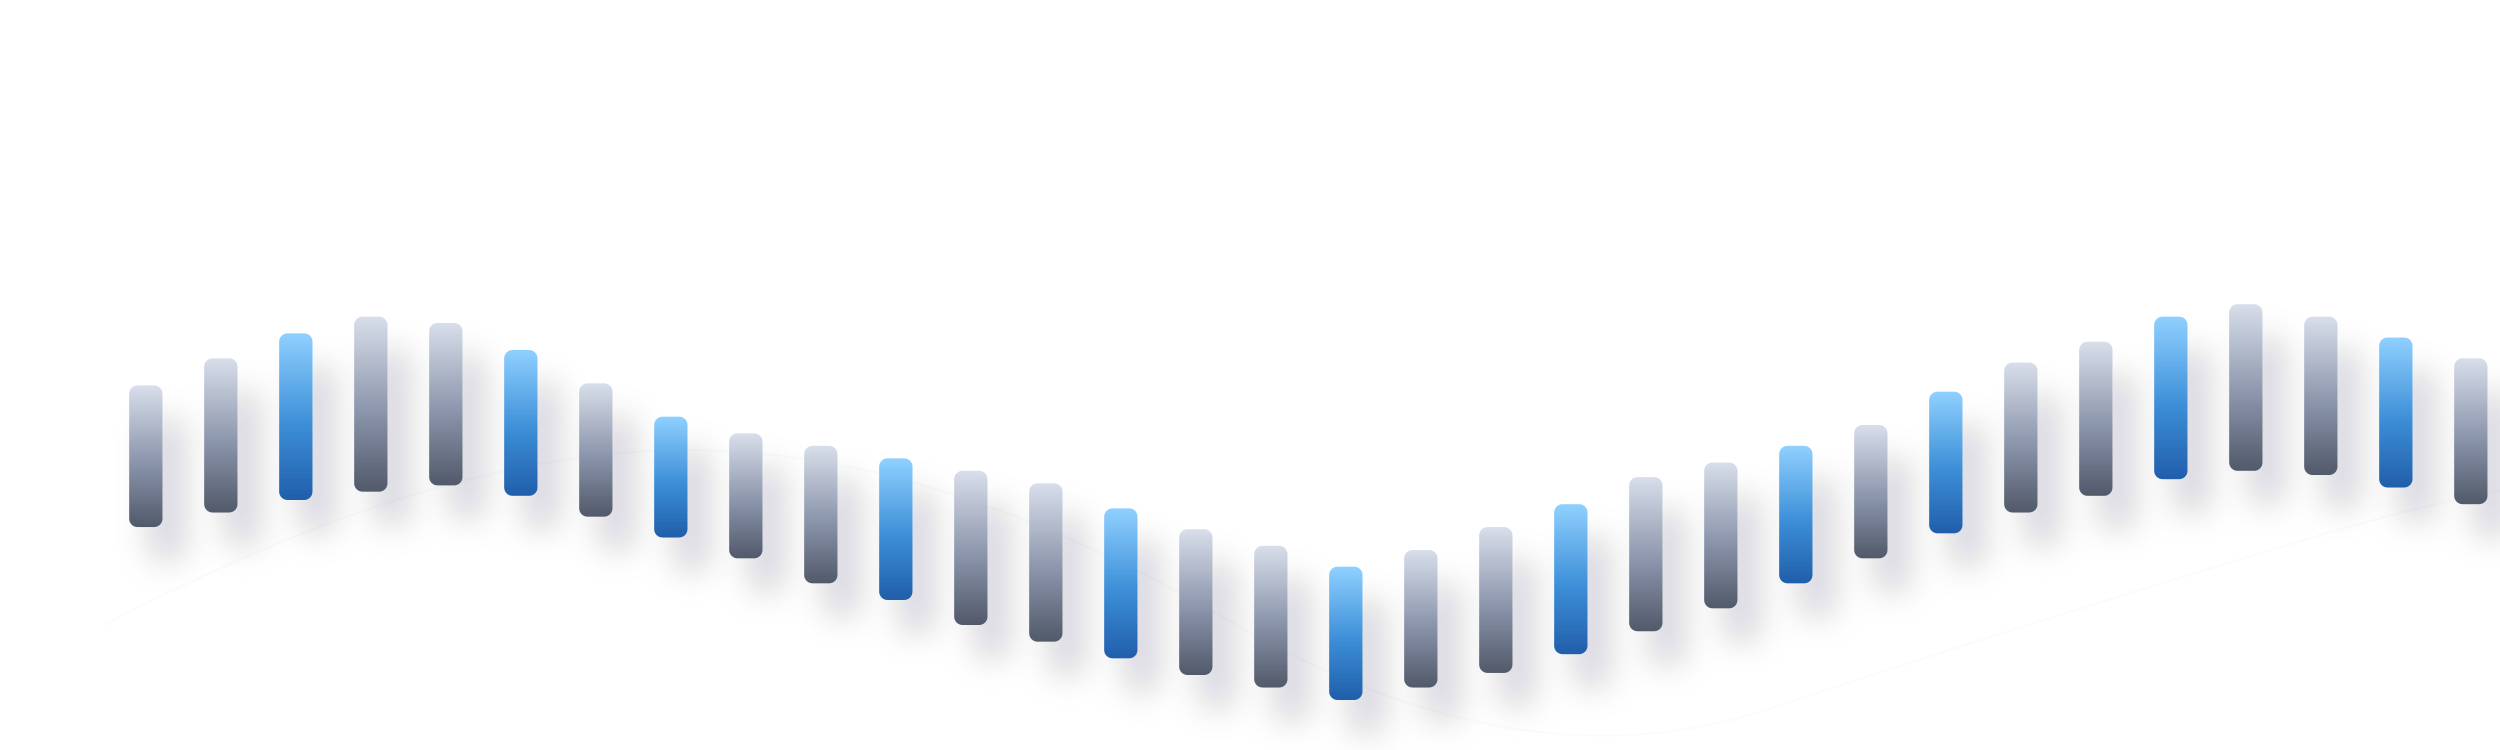
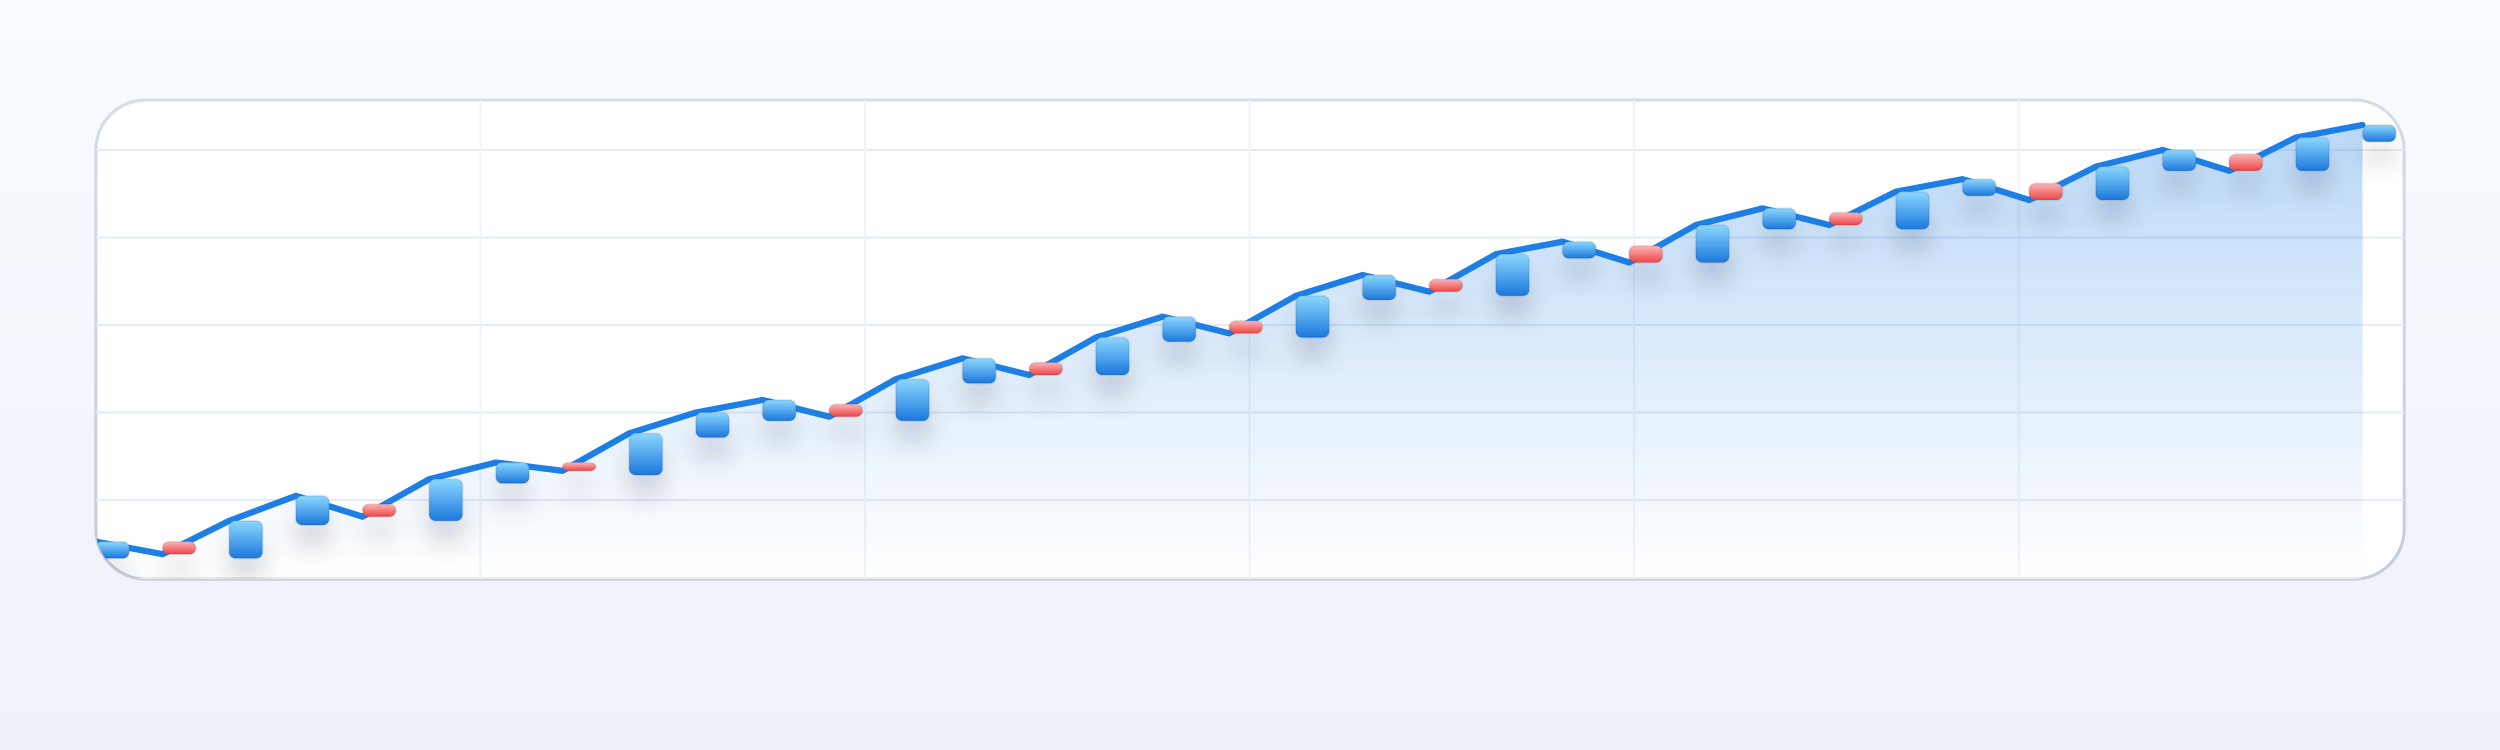
<svg xmlns="http://www.w3.org/2000/svg" viewBox="0 0 1200 360" role="img" aria-labelledby="title desc">
  <defs>
-     <linearGradient id="bodyGrey" x1="0" y1="0" x2="0" y2="1">
-       <stop offset="0%" stop-color="#d8deea" />
-       <stop offset="55%" stop-color="#8a94aa" />
-       <stop offset="100%" stop-color="#51596a" />
+     <linearGradient id="bgGradient" x1="0" y1="0" x2="0" y2="1">
+       <stop offset="0%" stop-color="#f8fbff" />
+       <stop offset="100%" stop-color="#eef1f9" />
    </linearGradient>
-     <linearGradient id="bodyBlue" x1="0" y1="0" x2="0" y2="1">
-       <stop offset="0%" stop-color="#8fd0ff" />
-       <stop offset="55%" stop-color="#3c8ed7" />
-       <stop offset="100%" stop-color="#215eaa" />
+     <linearGradient id="bullBody" x1="0" y1="0" x2="0" y2="1">
+       <stop offset="0%" stop-color="#8cd7ff" />
+       <stop offset="100%" stop-color="#1b78dc" />
    </linearGradient>
-     <linearGradient id="wick" x1="0" y1="0" x2="0" y2="1">
-       <stop offset="0%" stop-color="#2a3142" stop-opacity="0.75" />
-       <stop offset="100%" stop-color="#151924" stop-opacity="0.95" />
+     <linearGradient id="bearBody" x1="0" y1="0" x2="0" y2="1">
+       <stop offset="0%" stop-color="#fbb6b9" />
+       <stop offset="100%" stop-color="#ef4444" />
    </linearGradient>
-     <filter id="candleShadow" x="-20%" y="-20%" width="140%" height="160%">
-       <feDropShadow dx="10" dy="16" stdDeviation="8" flood-color="#101623" flood-opacity="0.18" />
+     <linearGradient id="wickGradient" x1="0" y1="0" x2="0" y2="1">
+       <stop offset="0%" stop-color="#1f2738" stop-opacity="0.82" />
+       <stop offset="100%" stop-color="#101726" stop-opacity="0.92" />
+     </linearGradient>
+     <linearGradient id="frameStroke" x1="0" y1="0" x2="0" y2="1">
+       <stop offset="0%" stop-color="#d5dcec" />
+       <stop offset="100%" stop-color="#c5cddd" />
+     </linearGradient>
+     <linearGradient id="areaFill" x1="0" y1="0" x2="0" y2="1">
+       <stop offset="0%" stop-color="#1d7fe5" stop-opacity="0.38" />
+       <stop offset="100%" stop-color="#1d7fe5" stop-opacity="0" />
+     </linearGradient>
+     <filter id="candleShadow" x="-20%" y="-25%" width="140%" height="170%">
+       <feDropShadow dx="0" dy="10" stdDeviation="6" flood-color="#0f172a" flood-opacity="0.16" />
    </filter>
+     <clipPath id="chartAreaClip">
+       <rect x="0" y="0" width="1108" height="230" rx="24" />
+     </clipPath>
  </defs>
-   <rect width="1200" height="360" fill="#ffffff" />
-   <g transform="translate(70 48)">
-     <g fill="none" stroke="#f1f4f9" stroke-width="1">
-       <path d="M-20 252 Q 140 168 260 168 T 520 250 T 780 292 T 1040 210 T 1260 180" opacity="0.35" />
-     </g>
-     <g filter="url(#candleShadow)">
-       <g transform="translate(0,205)">
+   <rect width="1200" height="360" fill="url(#bgGradient)" />
+   <g transform="translate(46 48)">
+     <rect width="1108" height="230" rx="24" fill="#ffffff" stroke="url(#frameStroke)" stroke-width="1.5" />
+     <g clip-path="url(#chartAreaClip)">
+       <g stroke="#e6ecf6" stroke-width="1">
+         <line x1="0" y1="24" x2="1108" y2="24" />
+         <line x1="0" y1="66" x2="1108" y2="66" />
+         <line x1="0" y1="108" x2="1108" y2="108" />
+         <line x1="0" y1="150" x2="1108" y2="150" />
+         <line x1="0" y1="192" x2="1108" y2="192" />
+         <line x1="0" y1="230" x2="1108" y2="230" />
+       </g>
+       <g stroke="#eff3fa" stroke-width="1">
+         <line x1="184.6" y1="0" x2="184.6" y2="230" />
+         <line x1="369.2" y1="0" x2="369.2" y2="230" />
+         <line x1="553.8" y1="0" x2="553.8" y2="230" />
+         <line x1="738.4" y1="0" x2="738.4" y2="230" />
+         <line x1="923" y1="0" x2="923" y2="230" />
+       </g>
+       <path d="M0 230 L0 212 L32 218 L64 202 L96 190 L128 200 L160 182 L192 174 L224 178 L256 160 L288 150 L320 144 L352 152 L384 134 L416 124 L448 132 L480 114 L512 104 L544 112 L576 94 L608 84 L640 92 L672 74 L704 68 L736 78 L768 60 L800 52 L832 60 L864 44 L896 38 L928 48 L960 32 L992 24 L1024 34 L1056 18 L1088 12 L1088 230 Z" fill="url(#areaFill)" opacity="0.8" />
+       <path d="M0 212 L32 218 L64 202 L96 190 L128 200 L160 182 L192 174 L224 178 L256 160 L288 150 L320 144 L352 152 L384 134 L416 124 L448 132 L480 114 L512 104 L544 112 L576 94 L608 84 L640 92 L672 74 L704 68 L736 78 L768 60 L800 52 L832 60 L864 44 L896 38 L928 48 L960 32 L992 24 L1024 34 L1056 18 L1088 12" fill="none" stroke="#1d7fe5" stroke-width="3" stroke-linecap="round" stroke-linejoin="round" />
+       <g filter="url(#candleShadow)">
        <g transform="translate(0 0)">
-           <line x1="0" y1="-102" x2="0" y2="12" stroke="url(#wick)" stroke-width="4" stroke-linecap="round" />
-           <rect x="-8" y="-68" width="16" height="68" rx="4" fill="url(#bodyGrey)" />
+           <line x1="8" y1="206" x2="8" y2="228" stroke="url(#wickGradient)" stroke-width="2.2" stroke-linecap="round" />
+           <rect x="0" y="212" width="16" height="8" rx="3" fill="url(#bullBody)" stroke="#0f172a" stroke-opacity="0.08" />
        </g>
-         <g transform="translate(36 -7)">
-           <line x1="0" y1="-114" x2="0" y2="12" stroke="url(#wick)" stroke-width="4" stroke-linecap="round" />
-           <rect x="-8" y="-74" width="16" height="74" rx="4" fill="url(#bodyGrey)" />
+         <g transform="translate(32 0)">
+           <line x1="8" y1="204" x2="8" y2="226" stroke="url(#wickGradient)" stroke-width="2.2" stroke-linecap="round" />
+           <rect x="0" y="212" width="16" height="6" rx="3" fill="url(#bearBody)" stroke="#0f172a" stroke-opacity="0.08" />
        </g>
-         <g transform="translate(72 -13)">
-           <line x1="0" y1="-126" x2="0" y2="12" stroke="url(#wick)" stroke-width="4" stroke-linecap="round" />
-           <rect x="-8" y="-80" width="16" height="80" rx="4" fill="url(#bodyBlue)" />
+         <g transform="translate(64 0)">
+           <line x1="8" y1="194" x2="8" y2="228" stroke="url(#wickGradient)" stroke-width="2.2" stroke-linecap="round" />
+           <rect x="0" y="202" width="16" height="18" rx="3" fill="url(#bullBody)" stroke="#0f172a" stroke-opacity="0.08" />
        </g>
-         <g transform="translate(108 -17)">
-           <line x1="0" y1="-132" x2="0" y2="12" stroke="url(#wick)" stroke-width="4" stroke-linecap="round" />
-           <rect x="-8" y="-84" width="16" height="84" rx="4" fill="url(#bodyGrey)" />
+         <g transform="translate(96 0)">
+           <line x1="8" y1="182" x2="8" y2="212" stroke="url(#wickGradient)" stroke-width="2.2" stroke-linecap="round" />
+           <rect x="0" y="190" width="16" height="14" rx="3" fill="url(#bullBody)" stroke="#0f172a" stroke-opacity="0.08" />
        </g>
-         <g transform="translate(144 -20)">
-           <line x1="0" y1="-128" x2="0" y2="12" stroke="url(#wick)" stroke-width="4" stroke-linecap="round" />
-           <rect x="-8" y="-78" width="16" height="78" rx="4" fill="url(#bodyGrey)" />
+         <g transform="translate(128 0)">
+           <line x1="8" y1="186" x2="8" y2="206" stroke="url(#wickGradient)" stroke-width="2.2" stroke-linecap="round" />
+           <rect x="0" y="194" width="16" height="6" rx="3" fill="url(#bearBody)" stroke="#0f172a" stroke-opacity="0.08" />
        </g>
-         <g transform="translate(180 -15)">
-           <line x1="0" y1="-120" x2="0" y2="12" stroke="url(#wick)" stroke-width="4" stroke-linecap="round" />
-           <rect x="-8" y="-70" width="16" height="70" rx="4" fill="url(#bodyBlue)" />
+         <g transform="translate(160 0)">
+           <line x1="8" y1="174" x2="8" y2="208" stroke="url(#wickGradient)" stroke-width="2.2" stroke-linecap="round" />
+           <rect x="0" y="182" width="16" height="20" rx="3" fill="url(#bullBody)" stroke="#0f172a" stroke-opacity="0.08" />
        </g>
-         <g transform="translate(216  -5)">
-           <line x1="0" y1="-108" x2="0" y2="12" stroke="url(#wick)" stroke-width="4" stroke-linecap="round" />
-           <rect x="-8" y="-64" width="16" height="64" rx="4" fill="url(#bodyGrey)" />
+         <g transform="translate(192 0)">
+           <line x1="8" y1="166" x2="8" y2="192" stroke="url(#wickGradient)" stroke-width="2.2" stroke-linecap="round" />
+           <rect x="0" y="174" width="16" height="10" rx="3" fill="url(#bullBody)" stroke="#0f172a" stroke-opacity="0.08" />
        </g>
-         <g transform="translate(252 5)">
-           <line x1="0" y1="-100" x2="0" y2="12" stroke="url(#wick)" stroke-width="4" stroke-linecap="round" />
-           <rect x="-8" y="-58" width="16" height="58" rx="4" fill="url(#bodyBlue)" />
+         <g transform="translate(224 0)">
+           <line x1="8" y1="168" x2="8" y2="186" stroke="url(#wickGradient)" stroke-width="2.2" stroke-linecap="round" />
+           <rect x="0" y="174" width="16" height="4" rx="3" fill="url(#bearBody)" stroke="#0f172a" stroke-opacity="0.08" />
        </g>
-         <g transform="translate(288 15)">
-           <line x1="0" y1="-96" x2="0" y2="12" stroke="url(#wick)" stroke-width="4" stroke-linecap="round" />
-           <rect x="-8" y="-60" width="16" height="60" rx="4" fill="url(#bodyGrey)" />
+         <g transform="translate(256 0)">
+           <line x1="8" y1="152" x2="8" y2="186" stroke="url(#wickGradient)" stroke-width="2.2" stroke-linecap="round" />
+           <rect x="0" y="160" width="16" height="20" rx="3" fill="url(#bullBody)" stroke="#0f172a" stroke-opacity="0.08" />
        </g>
-         <g transform="translate(324 27)">
-           <line x1="0" y1="-102" x2="0" y2="12" stroke="url(#wick)" stroke-width="4" stroke-linecap="round" />
-           <rect x="-8" y="-66" width="16" height="66" rx="4" fill="url(#bodyGrey)" />
+         <g transform="translate(288 0)">
+           <line x1="8" y1="142" x2="8" y2="170" stroke="url(#wickGradient)" stroke-width="2.2" stroke-linecap="round" />
+           <rect x="0" y="150" width="16" height="12" rx="3" fill="url(#bullBody)" stroke="#0f172a" stroke-opacity="0.08" />
        </g>
-         <g transform="translate(360 35)">
-           <line x1="0" y1="-106" x2="0" y2="12" stroke="url(#wick)" stroke-width="4" stroke-linecap="round" />
-           <rect x="-8" y="-68" width="16" height="68" rx="4" fill="url(#bodyBlue)" />
+         <g transform="translate(320 0)">
+           <line x1="8" y1="136" x2="8" y2="162" stroke="url(#wickGradient)" stroke-width="2.2" stroke-linecap="round" />
+           <rect x="0" y="144" width="16" height="10" rx="3" fill="url(#bullBody)" stroke="#0f172a" stroke-opacity="0.08" />
        </g>
-         <g transform="translate(396 47)">
-           <line x1="0" y1="-112" x2="0" y2="12" stroke="url(#wick)" stroke-width="4" stroke-linecap="round" />
-           <rect x="-8" y="-74" width="16" height="74" rx="4" fill="url(#bodyGrey)" />
+         <g transform="translate(352 0)">
+           <line x1="8" y1="138" x2="8" y2="158" stroke="url(#wickGradient)" stroke-width="2.2" stroke-linecap="round" />
+           <rect x="0" y="146" width="16" height="6" rx="3" fill="url(#bearBody)" stroke="#0f172a" stroke-opacity="0.08" />
        </g>
-         <g transform="translate(432 55)">
-           <line x1="0" y1="-116" x2="0" y2="12" stroke="url(#wick)" stroke-width="4" stroke-linecap="round" />
-           <rect x="-8" y="-76" width="16" height="76" rx="4" fill="url(#bodyGrey)" />
+         <g transform="translate(384 0)">
+           <line x1="8" y1="126" x2="8" y2="160" stroke="url(#wickGradient)" stroke-width="2.2" stroke-linecap="round" />
+           <rect x="0" y="134" width="16" height="20" rx="3" fill="url(#bullBody)" stroke="#0f172a" stroke-opacity="0.08" />
        </g>
-         <g transform="translate(468 63)">
-           <line x1="0" y1="-112" x2="0" y2="12" stroke="url(#wick)" stroke-width="4" stroke-linecap="round" />
-           <rect x="-8" y="-72" width="16" height="72" rx="4" fill="url(#bodyBlue)" />
+         <g transform="translate(416 0)">
+           <line x1="8" y1="118" x2="8" y2="144" stroke="url(#wickGradient)" stroke-width="2.2" stroke-linecap="round" />
+           <rect x="0" y="124" width="16" height="12" rx="3" fill="url(#bullBody)" stroke="#0f172a" stroke-opacity="0.08" />
        </g>
-         <g transform="translate(504 71)">
-           <line x1="0" y1="-110" x2="0" y2="12" stroke="url(#wick)" stroke-width="4" stroke-linecap="round" />
-           <rect x="-8" y="-70" width="16" height="70" rx="4" fill="url(#bodyGrey)" />
+         <g transform="translate(448 0)">
+           <line x1="8" y1="118" x2="8" y2="140" stroke="url(#wickGradient)" stroke-width="2.2" stroke-linecap="round" />
+           <rect x="0" y="126" width="16" height="6" rx="3" fill="url(#bearBody)" stroke="#0f172a" stroke-opacity="0.08" />
        </g>
-         <g transform="translate(540 77)">
-           <line x1="0" y1="-106" x2="0" y2="12" stroke="url(#wick)" stroke-width="4" stroke-linecap="round" />
-           <rect x="-8" y="-68" width="16" height="68" rx="4" fill="url(#bodyGrey)" />
+         <g transform="translate(480 0)">
+           <line x1="8" y1="106" x2="8" y2="138" stroke="url(#wickGradient)" stroke-width="2.2" stroke-linecap="round" />
+           <rect x="0" y="114" width="16" height="18" rx="3" fill="url(#bullBody)" stroke="#0f172a" stroke-opacity="0.08" />
        </g>
-         <g transform="translate(576 83)">
-           <line x1="0" y1="-100" x2="0" y2="12" stroke="url(#wick)" stroke-width="4" stroke-linecap="round" />
-           <rect x="-8" y="-64" width="16" height="64" rx="4" fill="url(#bodyBlue)" />
+         <g transform="translate(512 0)">
+           <line x1="8" y1="98" x2="8" y2="124" stroke="url(#wickGradient)" stroke-width="2.2" stroke-linecap="round" />
+           <rect x="0" y="104" width="16" height="12" rx="3" fill="url(#bullBody)" stroke="#0f172a" stroke-opacity="0.08" />
        </g>
-         <g transform="translate(612 77)">
-           <line x1="0" y1="-104" x2="0" y2="12" stroke="url(#wick)" stroke-width="4" stroke-linecap="round" />
-           <rect x="-8" y="-66" width="16" height="66" rx="4" fill="url(#bodyGrey)" />
+         <g transform="translate(544 0)">
+           <line x1="8" y1="100" x2="8" y2="120" stroke="url(#wickGradient)" stroke-width="2.2" stroke-linecap="round" />
+           <rect x="0" y="106" width="16" height="6" rx="3" fill="url(#bearBody)" stroke="#0f172a" stroke-opacity="0.08" />
        </g>
-         <g transform="translate(648 70)">
-           <line x1="0" y1="-110" x2="0" y2="12" stroke="url(#wick)" stroke-width="4" stroke-linecap="round" />
-           <rect x="-8" y="-70" width="16" height="70" rx="4" fill="url(#bodyGrey)" />
+         <g transform="translate(576 0)">
+           <line x1="8" y1="88" x2="8" y2="120" stroke="url(#wickGradient)" stroke-width="2.2" stroke-linecap="round" />
+           <rect x="0" y="94" width="16" height="20" rx="3" fill="url(#bullBody)" stroke="#0f172a" stroke-opacity="0.08" />
        </g>
-         <g transform="translate(684 61)">
-           <line x1="0" y1="-112" x2="0" y2="12" stroke="url(#wick)" stroke-width="4" stroke-linecap="round" />
-           <rect x="-8" y="-72" width="16" height="72" rx="4" fill="url(#bodyBlue)" />
+         <g transform="translate(608 0)">
+           <line x1="8" y1="78" x2="8" y2="108" stroke="url(#wickGradient)" stroke-width="2.2" stroke-linecap="round" />
+           <rect x="0" y="84" width="16" height="12" rx="3" fill="url(#bullBody)" stroke="#0f172a" stroke-opacity="0.08" />
        </g>
-         <g transform="translate(720 50)">
-           <line x1="0" y1="-114" x2="0" y2="12" stroke="url(#wick)" stroke-width="4" stroke-linecap="round" />
-           <rect x="-8" y="-74" width="16" height="74" rx="4" fill="url(#bodyGrey)" />
+         <g transform="translate(640 0)">
+           <line x1="8" y1="80" x2="8" y2="100" stroke="url(#wickGradient)" stroke-width="2.2" stroke-linecap="round" />
+           <rect x="0" y="86" width="16" height="6" rx="3" fill="url(#bearBody)" stroke="#0f172a" stroke-opacity="0.08" />
        </g>
-         <g transform="translate(756 39)">
-           <line x1="0" y1="-112" x2="0" y2="12" stroke="url(#wick)" stroke-width="4" stroke-linecap="round" />
-           <rect x="-8" y="-70" width="16" height="70" rx="4" fill="url(#bodyGrey)" />
+         <g transform="translate(672 0)">
+           <line x1="8" y1="68" x2="8" y2="100" stroke="url(#wickGradient)" stroke-width="2.2" stroke-linecap="round" />
+           <rect x="0" y="74" width="16" height="20" rx="3" fill="url(#bullBody)" stroke="#0f172a" stroke-opacity="0.08" />
        </g>
-         <g transform="translate(792 27)">
-           <line x1="0" y1="-106" x2="0" y2="12" stroke="url(#wick)" stroke-width="4" stroke-linecap="round" />
-           <rect x="-8" y="-66" width="16" height="66" rx="4" fill="url(#bodyBlue)" />
+         <g transform="translate(704 0)">
+           <line x1="8" y1="62" x2="8" y2="86" stroke="url(#wickGradient)" stroke-width="2.2" stroke-linecap="round" />
+           <rect x="0" y="68" width="16" height="8" rx="3" fill="url(#bullBody)" stroke="#0f172a" stroke-opacity="0.08" />
        </g>
-         <g transform="translate(828 15)">
-           <line x1="0" y1="-104" x2="0" y2="12" stroke="url(#wick)" stroke-width="4" stroke-linecap="round" />
-           <rect x="-8" y="-64" width="16" height="64" rx="4" fill="url(#bodyGrey)" />
+         <g transform="translate(736 0)">
+           <line x1="8" y1="64" x2="8" y2="84" stroke="url(#wickGradient)" stroke-width="2.2" stroke-linecap="round" />
+           <rect x="0" y="70" width="16" height="8" rx="3" fill="url(#bearBody)" stroke="#0f172a" stroke-opacity="0.08" />
        </g>
-         <g transform="translate(864 3)">
-           <line x1="0" y1="-112" x2="0" y2="12" stroke="url(#wick)" stroke-width="4" stroke-linecap="round" />
-           <rect x="-8" y="-68" width="16" height="68" rx="4" fill="url(#bodyBlue)" />
+         <g transform="translate(768 0)">
+           <line x1="8" y1="54" x2="8" y2="86" stroke="url(#wickGradient)" stroke-width="2.2" stroke-linecap="round" />
+           <rect x="0" y="60" width="16" height="18" rx="3" fill="url(#bullBody)" stroke="#0f172a" stroke-opacity="0.08" />
        </g>
-         <g transform="translate(900 -7)">
-           <line x1="0" y1="-120" x2="0" y2="12" stroke="url(#wick)" stroke-width="4" stroke-linecap="round" />
-           <rect x="-8" y="-72" width="16" height="72" rx="4" fill="url(#bodyGrey)" />
+         <g transform="translate(800 0)">
+           <line x1="8" y1="46" x2="8" y2="74" stroke="url(#wickGradient)" stroke-width="2.2" stroke-linecap="round" />
+           <rect x="0" y="52" width="16" height="10" rx="3" fill="url(#bullBody)" stroke="#0f172a" stroke-opacity="0.08" />
        </g>
-         <g transform="translate(936 -15)">
-           <line x1="0" y1="-124" x2="0" y2="12" stroke="url(#wick)" stroke-width="4" stroke-linecap="round" />
-           <rect x="-8" y="-74" width="16" height="74" rx="4" fill="url(#bodyGrey)" />
+         <g transform="translate(832 0)">
+           <line x1="8" y1="48" x2="8" y2="70" stroke="url(#wickGradient)" stroke-width="2.2" stroke-linecap="round" />
+           <rect x="0" y="54" width="16" height="6" rx="3" fill="url(#bearBody)" stroke="#0f172a" stroke-opacity="0.08" />
        </g>
-         <g transform="translate(972 -23)">
-           <line x1="0" y1="-130" x2="0" y2="12" stroke="url(#wick)" stroke-width="4" stroke-linecap="round" />
-           <rect x="-8" y="-78" width="16" height="78" rx="4" fill="url(#bodyBlue)" />
+         <g transform="translate(864 0)">
+           <line x1="8" y1="38" x2="8" y2="70" stroke="url(#wickGradient)" stroke-width="2.2" stroke-linecap="round" />
+           <rect x="0" y="44" width="16" height="18" rx="3" fill="url(#bullBody)" stroke="#0f172a" stroke-opacity="0.08" />
        </g>
-         <g transform="translate(1008 -27)">
-           <line x1="0" y1="-132" x2="0" y2="12" stroke="url(#wick)" stroke-width="4" stroke-linecap="round" />
-           <rect x="-8" y="-80" width="16" height="80" rx="4" fill="url(#bodyGrey)" />
+         <g transform="translate(896 0)">
+           <line x1="8" y1="32" x2="8" y2="58" stroke="url(#wickGradient)" stroke-width="2.2" stroke-linecap="round" />
+           <rect x="0" y="38" width="16" height="8" rx="3" fill="url(#bullBody)" stroke="#0f172a" stroke-opacity="0.08" />
        </g>
-         <g transform="translate(1044 -25)">
-           <line x1="0" y1="-126" x2="0" y2="12" stroke="url(#wick)" stroke-width="4" stroke-linecap="round" />
-           <rect x="-8" y="-76" width="16" height="76" rx="4" fill="url(#bodyGrey)" />
+         <g transform="translate(928 0)">
+           <line x1="8" y1="34" x2="8" y2="56" stroke="url(#wickGradient)" stroke-width="2.2" stroke-linecap="round" />
+           <rect x="0" y="40" width="16" height="8" rx="3" fill="url(#bearBody)" stroke="#0f172a" stroke-opacity="0.08" />
        </g>
-         <g transform="translate(1080 -19)">
-           <line x1="0" y1="-120" x2="0" y2="12" stroke="url(#wick)" stroke-width="4" stroke-linecap="round" />
-           <rect x="-8" y="-72" width="16" height="72" rx="4" fill="url(#bodyBlue)" />
+         <g transform="translate(960 0)">
+           <line x1="8" y1="26" x2="8" y2="54" stroke="url(#wickGradient)" stroke-width="2.2" stroke-linecap="round" />
+           <rect x="0" y="32" width="16" height="16" rx="3" fill="url(#bullBody)" stroke="#0f172a" stroke-opacity="0.08" />
        </g>
-         <g transform="translate(1116 -11)">
-           <line x1="0" y1="-116" x2="0" y2="12" stroke="url(#wick)" stroke-width="4" stroke-linecap="round" />
-           <rect x="-8" y="-70" width="16" height="70" rx="4" fill="url(#bodyGrey)" />
+         <g transform="translate(992 0)">
+           <line x1="8" y1="20" x2="8" y2="46" stroke="url(#wickGradient)" stroke-width="2.2" stroke-linecap="round" />
+           <rect x="0" y="24" width="16" height="10" rx="3" fill="url(#bullBody)" stroke="#0f172a" stroke-opacity="0.08" />
+         </g>
+         <g transform="translate(1024 0)">
+           <line x1="8" y1="20" x2="8" y2="42" stroke="url(#wickGradient)" stroke-width="2.2" stroke-linecap="round" />
+           <rect x="0" y="26" width="16" height="8" rx="3" fill="url(#bearBody)" stroke="#0f172a" stroke-opacity="0.08" />
+         </g>
+         <g transform="translate(1056 0)">
+           <line x1="8" y1="14" x2="8" y2="44" stroke="url(#wickGradient)" stroke-width="2.2" stroke-linecap="round" />
+           <rect x="0" y="18" width="16" height="16" rx="3" fill="url(#bullBody)" stroke="#0f172a" stroke-opacity="0.08" />
+         </g>
+         <g transform="translate(1088 0)">
+           <line x1="8" y1="8" x2="8" y2="34" stroke="url(#wickGradient)" stroke-width="2.2" stroke-linecap="round" />
+           <rect x="0" y="12" width="16" height="8" rx="3" fill="url(#bullBody)" stroke="#0f172a" stroke-opacity="0.08" />
        </g>
      </g>
    </g>
  </g>
</svg>
